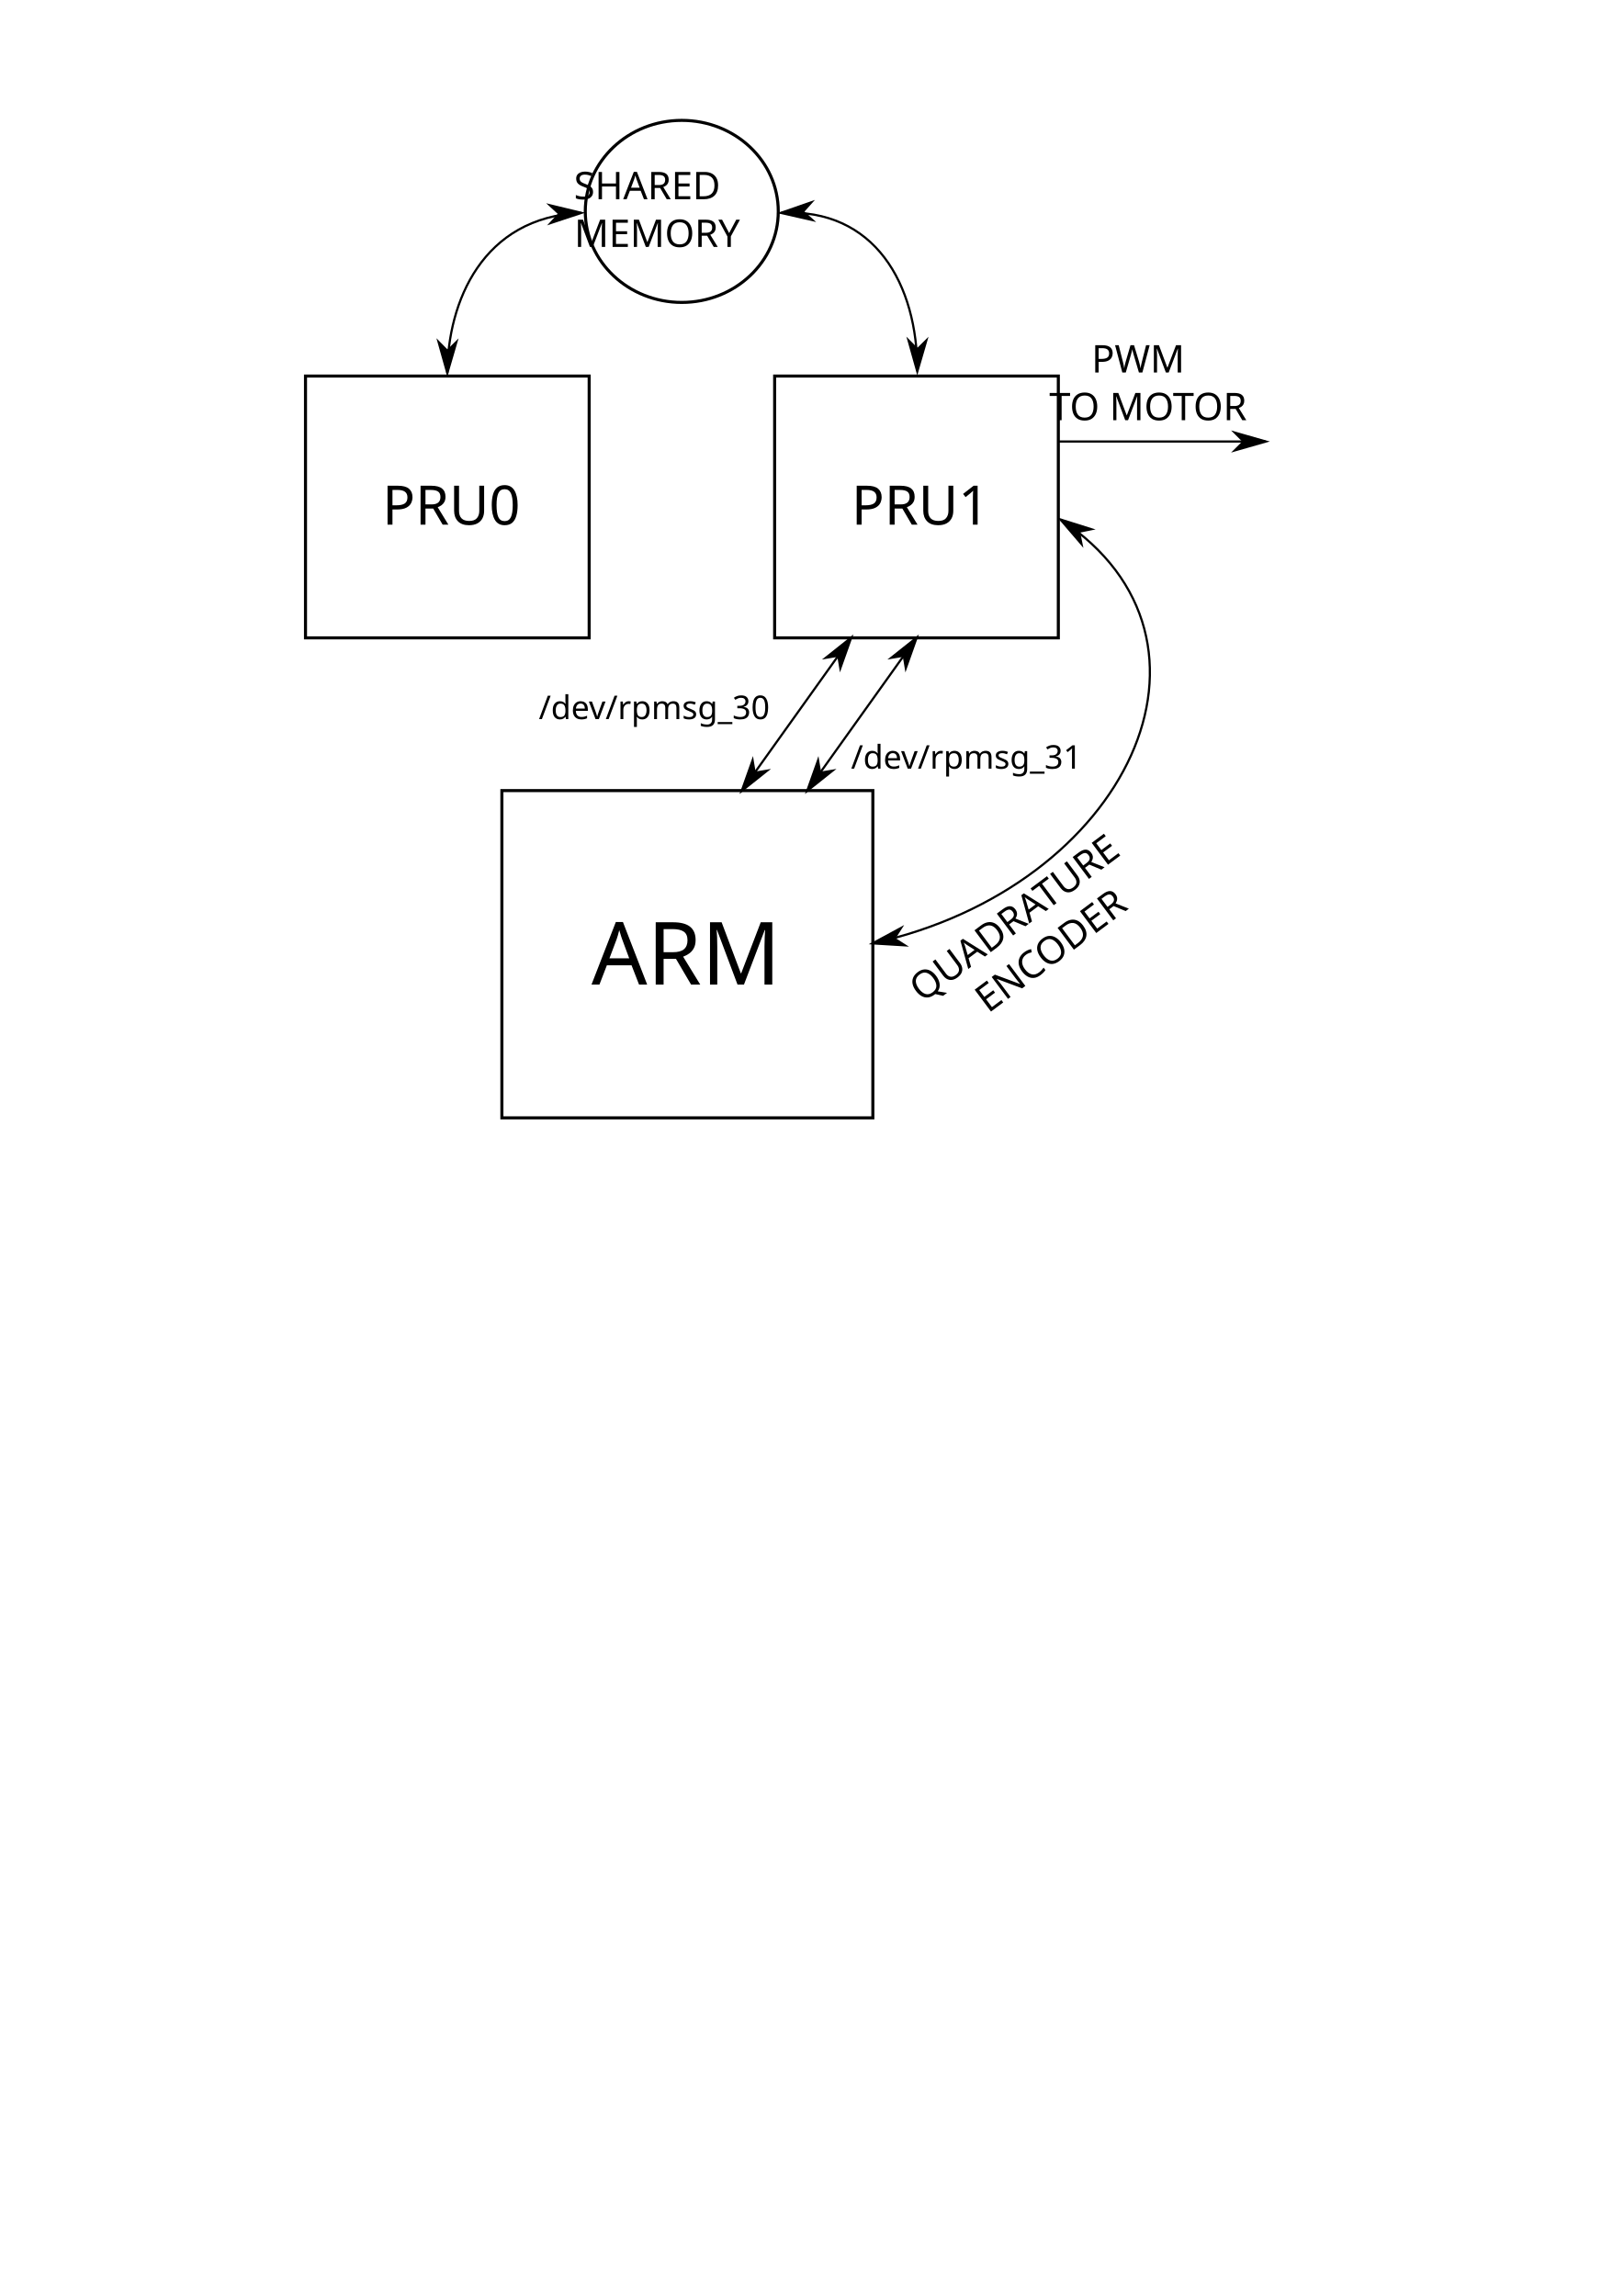
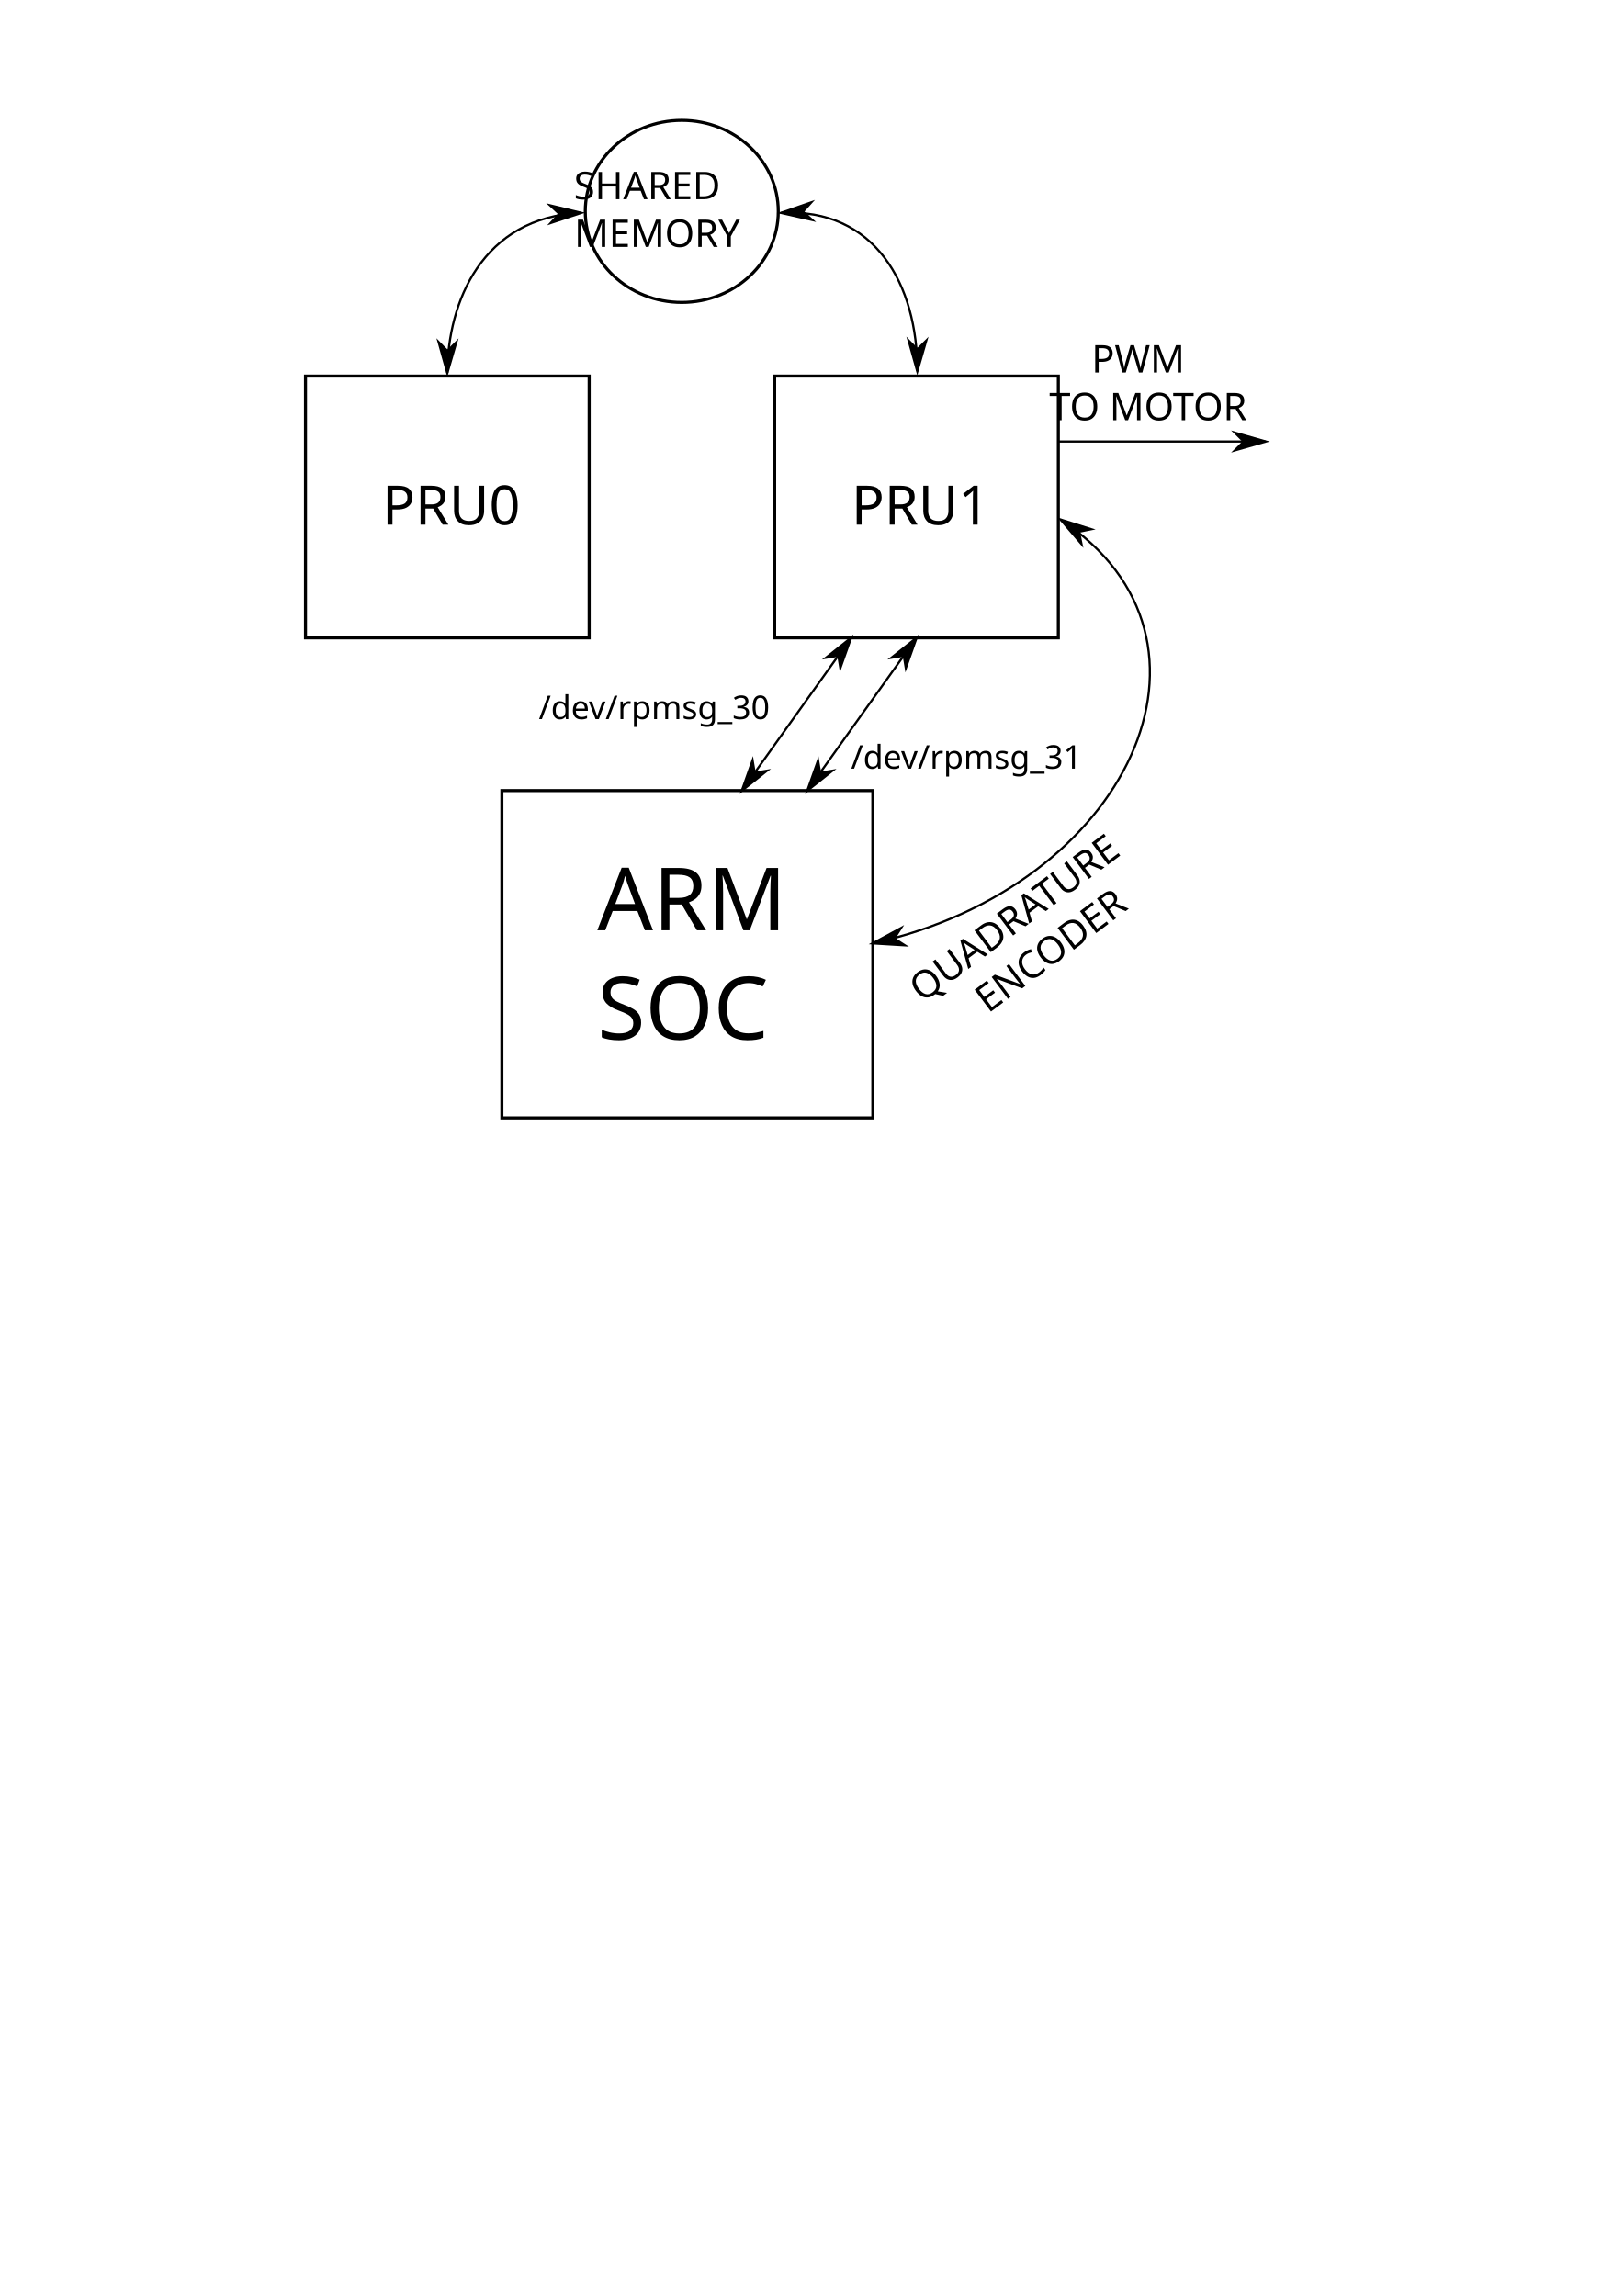
<svg xmlns="http://www.w3.org/2000/svg" width="210mm" height="297mm" viewBox="0 0 744.094 1052.362" id="svg2" version="1.1">
  <defs id="defs4">
    <marker style="overflow:visible;" id="marker12200" refX="0.0" refY="0.0" orient="auto">
      <path transform="scale(0.8) rotate(180) translate(12.5,0)" style="fill-rule:evenodd;stroke:#000000;stroke-width:1pt;stroke-opacity:1;fill:#000000;fill-opacity:1" d="M 0.0,0.0 L 5.0,-5.0 L -12.5,0.0 L 5.0,5.0 L 0.0,0.0 z " id="path12202" />
    </marker>
    <marker style="overflow:visible" id="marker11022" refX="0.0" refY="0.0" orient="auto">
      <path transform="scale(0.8) translate(12.5,0)" style="fill-rule:evenodd;stroke:#000000;stroke-width:1pt;stroke-opacity:1;fill:#000000;fill-opacity:1" d="M 0.0,0.0 L 5.0,-5.0 L -12.5,0.0 L 5.0,5.0 L 0.0,0.0 z " id="path11024" />
    </marker>
    <marker orient="auto" refY="0.0" refX="0.0" id="marker10418" style="overflow:visible;">
      <path id="path10420" d="M 0.0,0.0 L 5.0,-5.0 L -12.5,0.0 L 5.0,5.0 L 0.0,0.0 z " style="fill-rule:evenodd;stroke:#000000;stroke-width:1pt;stroke-opacity:1;fill:#000000;fill-opacity:1" transform="scale(0.8) rotate(180) translate(12.5,0)" />
    </marker>
    <marker style="overflow:visible;" id="marker10312" refX="0.0" refY="0.0" orient="auto">
      <path transform="scale(0.8) rotate(180) translate(12.5,0)" style="fill-rule:evenodd;stroke:#000000;stroke-width:1pt;stroke-opacity:1;fill:#000000;fill-opacity:1" d="M 0.0,0.0 L 5.0,-5.0 L -12.5,0.0 L 5.0,5.0 L 0.0,0.0 z " id="path10314" />
    </marker>
    <marker orient="auto" refY="0.0" refX="0.0" id="marker10236" style="overflow:visible">
      <path id="path10238" d="M 0.0,0.0 L 5.0,-5.0 L -12.5,0.0 L 5.0,5.0 L 0.0,0.0 z " style="fill-rule:evenodd;stroke:#000000;stroke-width:1pt;stroke-opacity:1;fill:#000000;fill-opacity:1" transform="scale(0.8) translate(12.5,0)" />
    </marker>
    <marker orient="auto" refY="0.0" refX="0.0" id="marker10166" style="overflow:visible;">
      <path id="path10168" d="M 0.0,0.0 L 5.0,-5.0 L -12.5,0.0 L 5.0,5.0 L 0.0,0.0 z " style="fill-rule:evenodd;stroke:#000000;stroke-width:1pt;stroke-opacity:1;fill:#000000;fill-opacity:1" transform="scale(0.8) rotate(180) translate(12.5,0)" />
    </marker>
    <marker style="overflow:visible" id="marker10102" refX="0.0" refY="0.0" orient="auto">
      <path transform="scale(0.8) translate(12.5,0)" style="fill-rule:evenodd;stroke:#000000;stroke-width:1pt;stroke-opacity:1;fill:#000000;fill-opacity:1" d="M 0.0,0.0 L 5.0,-5.0 L -12.5,0.0 L 5.0,5.0 L 0.0,0.0 z " id="path10104" />
    </marker>
    <marker orient="auto" refY="0.0" refX="0.0" id="marker4544" style="overflow:visible">
      <path id="path4546" d="M 0.0,0.0 L 5.0,-5.0 L -12.5,0.0 L 5.0,5.0 L 0.0,0.0 z " style="fill-rule:evenodd;stroke:#000000;stroke-width:1pt;stroke-opacity:1;fill:#000000;fill-opacity:1" transform="scale(0.8) translate(12.5,0)" />
    </marker>
    <marker style="overflow:visible" id="marker4504" refX="0.0" refY="0.0" orient="auto">
      <path transform="scale(0.8) translate(12.5,0)" style="fill-rule:evenodd;stroke:#000000;stroke-width:1pt;stroke-opacity:1;fill:#000000;fill-opacity:1" d="M 0.0,0.0 L 5.0,-5.0 L -12.5,0.0 L 5.0,5.0 L 0.0,0.0 z " id="path4506" />
    </marker>
    <marker style="overflow:visible;" id="marker4464" refX="0.0" refY="0.0" orient="auto">
      <path transform="scale(0.8) rotate(180) translate(12.5,0)" style="fill-rule:evenodd;stroke:#000000;stroke-width:1pt;stroke-opacity:1;fill:#000000;fill-opacity:1" d="M 0.0,0.0 L 5.0,-5.0 L -12.5,0.0 L 5.0,5.0 L 0.0,0.0 z " id="path4466" />
    </marker>
    <marker orient="auto" refY="0.0" refX="0.0" id="Arrow1Lstart" style="overflow:visible">
      <path id="path4150" d="M 0.0,0.0 L 5.0,-5.0 L -12.5,0.0 L 5.0,5.0 L 0.0,0.0 z " style="fill-rule:evenodd;stroke:#000000;stroke-width:1pt;stroke-opacity:1;fill:#000000;fill-opacity:1" transform="scale(0.8) translate(12.5,0)" />
    </marker>
    <marker orient="auto" refY="0.0" refX="0.0" id="Arrow1Lend" style="overflow:visible;">
      <path id="path4153" d="M 0.0,0.0 L 5.0,-5.0 L -12.5,0.0 L 5.0,5.0 L 0.0,0.0 z " style="fill-rule:evenodd;stroke:#000000;stroke-width:1pt;stroke-opacity:1;fill:#000000;fill-opacity:1" transform="scale(0.8) rotate(180) translate(12.5,0)" />
    </marker>
  </defs>
  <g id="layer1">
    <rect style="opacity:1;fill:none;stroke:#000000;stroke-width:1.4;stroke-miterlimit:4;stroke-dasharray:none;stroke-opacity:1" id="rect4138" width="130" height="120" x="140" y="172.362" />
    <text xml:space="preserve" style="font-style:normal;font-weight:normal;font-size:25px;line-height:125%;font-family:sans-serif;letter-spacing:0px;word-spacing:0px;fill:#000000;fill-opacity:1;stroke:none;stroke-width:1px;stroke-linecap:butt;stroke-linejoin:miter;stroke-opacity:1" x="175.184" y="240.475" id="text4140">
      <tspan id="tspan4142" x="175.184" y="240.475">PRU0</tspan>
    </text>
    <rect style="opacity:1;fill:none;stroke:#000000;stroke-width:1.4;stroke-miterlimit:4;stroke-dasharray:none;stroke-opacity:1" id="rect4138-6" width="130" height="120" x="355" y="172.362" />
    <text xml:space="preserve" style="font-style:normal;font-weight:normal;font-size:25px;line-height:125%;font-family:sans-serif;letter-spacing:0px;word-spacing:0px;fill:#000000;fill-opacity:1;stroke:none;stroke-width:1px;stroke-linecap:butt;stroke-linejoin:miter;stroke-opacity:1" x="390.184" y="240.475" id="text4140-4">
      <tspan id="tspan4142-3" x="390.184" y="240.475">PRU1</tspan>
    </text>
    <ellipse style="opacity:1;fill:none;stroke:#000000;stroke-width:1.4;stroke-miterlimit:4;stroke-dasharray:none;stroke-opacity:1" id="path4140" cx="312.44" cy="96.893" rx="44.219" ry="41.719" />
    <path style="fill:none;fill-rule:evenodd;stroke:#000000;stroke-width:1px;stroke-linecap:butt;stroke-linejoin:miter;stroke-opacity:1;marker-start:url(#marker4544);marker-end:url(#marker4464)" d="m 205,170.889 c 0.154,-32.298 15.999,-71.453 61.318,-73.314" id="path4142" />
    <path style="fill:none;fill-rule:evenodd;stroke:#000000;stroke-width:1px;stroke-linecap:butt;stroke-linejoin:miter;stroke-opacity:1;marker-start:url(#Arrow1Lstart);marker-end:url(#Arrow1Lend)" d="M 420.368,170.153 C 420.541,130.429 400.878,95.179 357.946,97.575" id="path4144" />
    <text xml:space="preserve" style="font-style:normal;font-weight:normal;font-size:17.5px;line-height:125%;font-family:sans-serif;letter-spacing:0px;word-spacing:0px;fill:#000000;fill-opacity:1;stroke:none;stroke-width:1px;stroke-linecap:butt;stroke-linejoin:miter;stroke-opacity:1" x="312.502" y="91.318" id="text4608">
      <tspan id="tspan4610" x="312.502" y="91.318" style="text-align:center;text-anchor:middle">SHARED</tspan>
      <tspan x="312.502" y="113.193" id="tspan4612" style="text-align:center;text-anchor:middle">MEMORY</tspan>
    </text>
    <rect style="opacity:1;fill:none;stroke:#000000;stroke-width:1.4;stroke-miterlimit:4;stroke-dasharray:none;stroke-opacity:1" id="rect10086" width="170" height="150" x="230" y="362.362" />
-     <text xml:space="preserve" style="font-style:normal;font-weight:normal;font-size:25px;line-height:125%;font-family:sans-serif;letter-spacing:0px;word-spacing:0px;fill:#000000;fill-opacity:1;stroke:none;stroke-width:1px;stroke-linecap:butt;stroke-linejoin:miter;stroke-opacity:1" x="271.061" y="451.281" id="text10088">
-       <tspan id="tspan10090" x="271.061" y="451.281" style="font-size:40px">ARM</tspan>
+     <text xml:space="preserve" style="font-style:normal;font-weight:normal;font-size:25px;line-height:125%;font-family:sans-serif;letter-spacing:0px;word-spacing:0px;fill:#000000;fill-opacity:1;stroke:none;stroke-width:1px;stroke-linecap:butt;stroke-linejoin:miter;stroke-opacity:1" x="273.729" y="426.38" id="text10088">
+       <tspan id="tspan10090" x="273.729" y="426.38" style="font-size:40px">ARM</tspan>
+       <tspan x="273.729" y="476.38" style="font-size:40px" id="tspan4259">SOC</tspan>
    </text>
    <path style="fill:none;fill-rule:evenodd;stroke:#000000;stroke-width:1px;stroke-linecap:butt;stroke-linejoin:miter;stroke-opacity:1;marker-start:url(#marker10236);marker-end:url(#marker10312)" d="m 340,362.362 c 50,-70 50,-70 50,-70" id="path10092" />
    <path style="fill:none;fill-rule:evenodd;stroke:#000000;stroke-width:1px;stroke-linecap:butt;stroke-linejoin:miter;stroke-opacity:1;marker-start:url(#marker10102);marker-end:url(#marker10166)" d="m 370,362.362 c 50,-70 50,-70 50,-70" id="path10094" />
    <text xml:space="preserve" style="font-style:normal;font-weight:normal;font-size:25px;line-height:125%;font-family:sans-serif;letter-spacing:0px;word-spacing:0px;fill:#000000;fill-opacity:1;stroke:none;stroke-width:1px;stroke-linecap:butt;stroke-linejoin:miter;stroke-opacity:1" x="246.902" y="329.589" id="text10388">
      <tspan id="tspan10390" x="246.902" y="329.589" style="font-size:15px">/dev/rpmsg_30</tspan>
    </text>
    <text xml:space="preserve" style="font-style:normal;font-weight:normal;font-size:25px;line-height:125%;font-family:sans-serif;letter-spacing:0px;word-spacing:0px;fill:#000000;fill-opacity:1;stroke:none;stroke-width:1px;stroke-linecap:butt;stroke-linejoin:miter;stroke-opacity:1" x="389.973" y="352.315" id="text10388-6">
      <tspan id="tspan10390-4" x="389.973" y="352.315" style="font-size:15px">/dev/rpmsg_31</tspan>
    </text>
    <path style="fill:none;fill-rule:evenodd;stroke:#000000;stroke-width:1px;stroke-linecap:butt;stroke-linejoin:miter;stroke-opacity:1;marker-start:url(#marker11022);marker-end:url(#marker10418)" d="M 400,432.362 C 517.139,406.416 569.691,293.391 486.082,238.176" id="path10410" />
    <text xml:space="preserve" style="font-style:normal;font-weight:normal;font-size:17.5px;line-height:125%;font-family:sans-serif;letter-spacing:0px;word-spacing:0px;fill:#000000;fill-opacity:1;stroke:none;stroke-width:1px;stroke-linecap:butt;stroke-linejoin:miter;stroke-opacity:1" x="136.758" y="621.315" id="text11116" transform="matrix(0.8014484,-0.598064,0.598064,0.8014484,0,0)">
      <tspan id="tspan11118" x="136.758" y="621.315" style="text-align:center;text-anchor:middle">QUADRATURE</tspan>
      <tspan x="136.758" y="643.19" id="tspan11120" style="text-align:center;text-anchor:middle">ENCODER</tspan>
    </text>
    <path style="fill:none;fill-rule:evenodd;stroke:#000000;stroke-width:1px;stroke-linecap:butt;stroke-linejoin:miter;stroke-opacity:1;marker-end:url(#marker12200)" d="m 485,202.362 95,0" id="path12192" />
    <text xml:space="preserve" style="font-style:normal;font-weight:normal;font-size:17.5px;line-height:125%;font-family:sans-serif;letter-spacing:0px;word-spacing:0px;fill:#000000;fill-opacity:1;stroke:none;stroke-width:1px;stroke-linecap:butt;stroke-linejoin:miter;stroke-opacity:1" x="537.505" y="170.721" id="text12288">
      <tspan id="tspan12290" x="537.505" y="170.721" style="text-align:center;text-anchor:middle">PWM</tspan>
      <tspan x="537.505" y="192.596" id="tspan12292" style="text-align:center;text-anchor:middle">TO MOTOR</tspan>
    </text>
  </g>
</svg>
